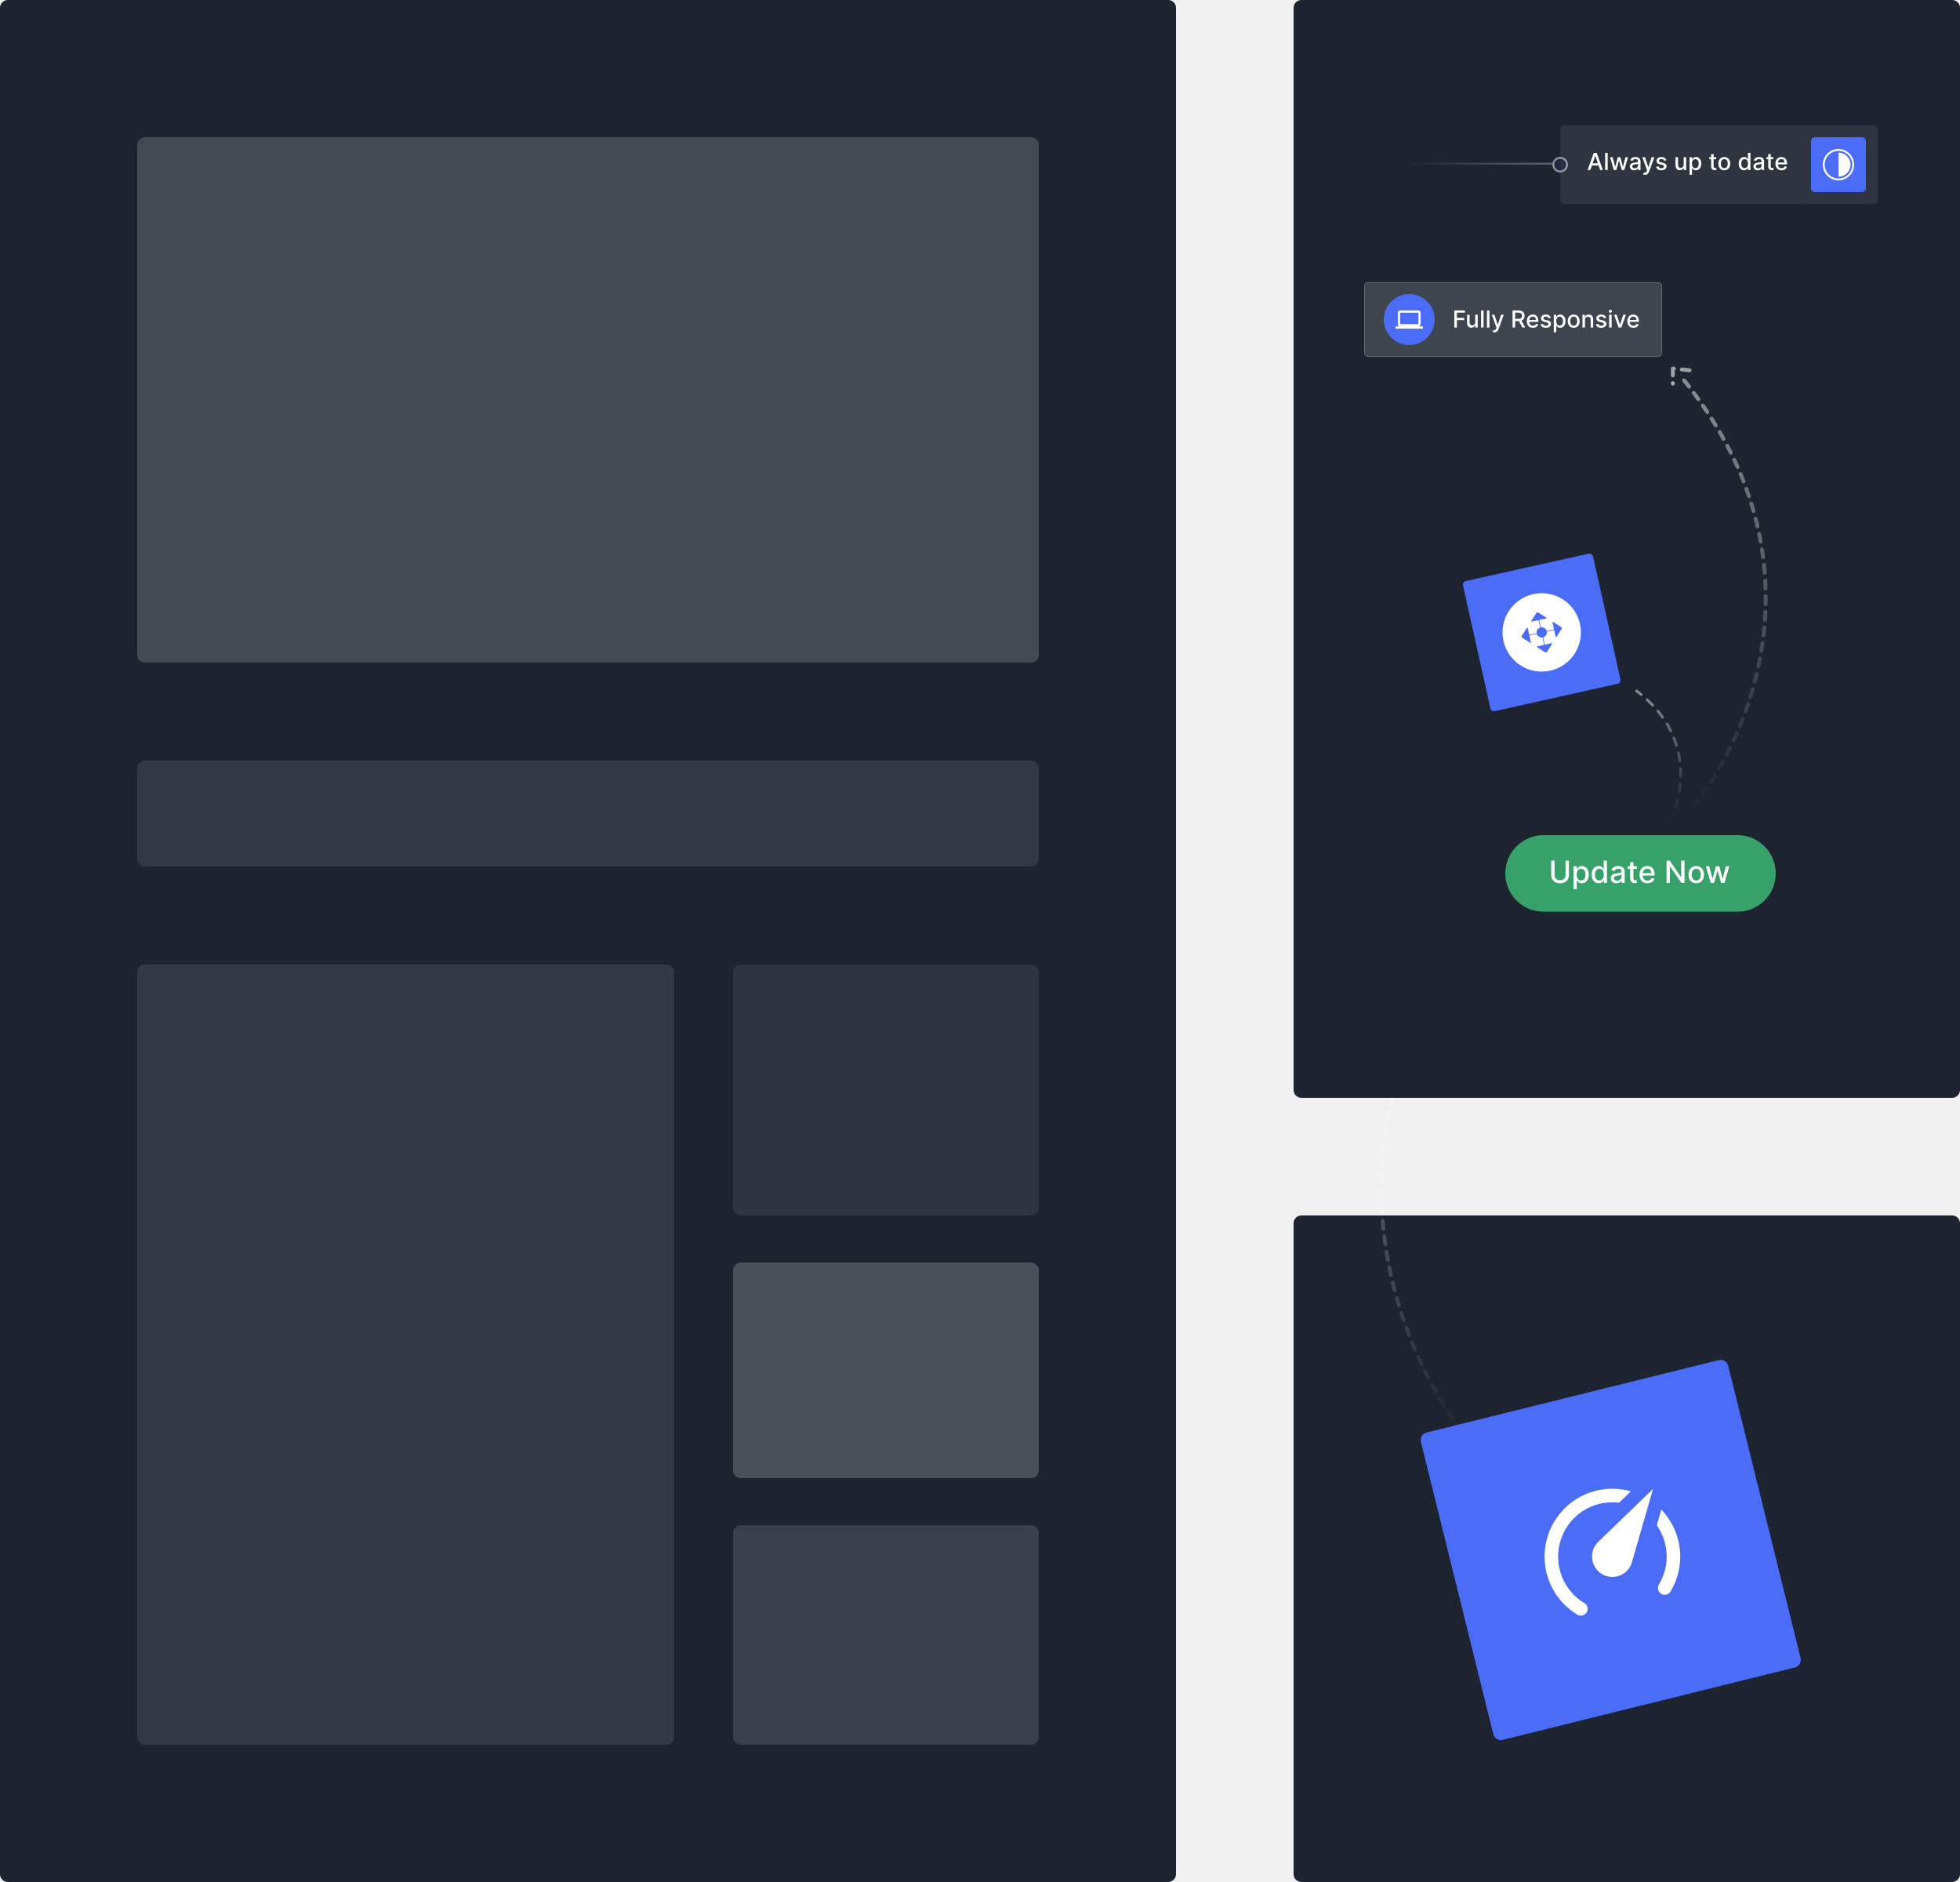
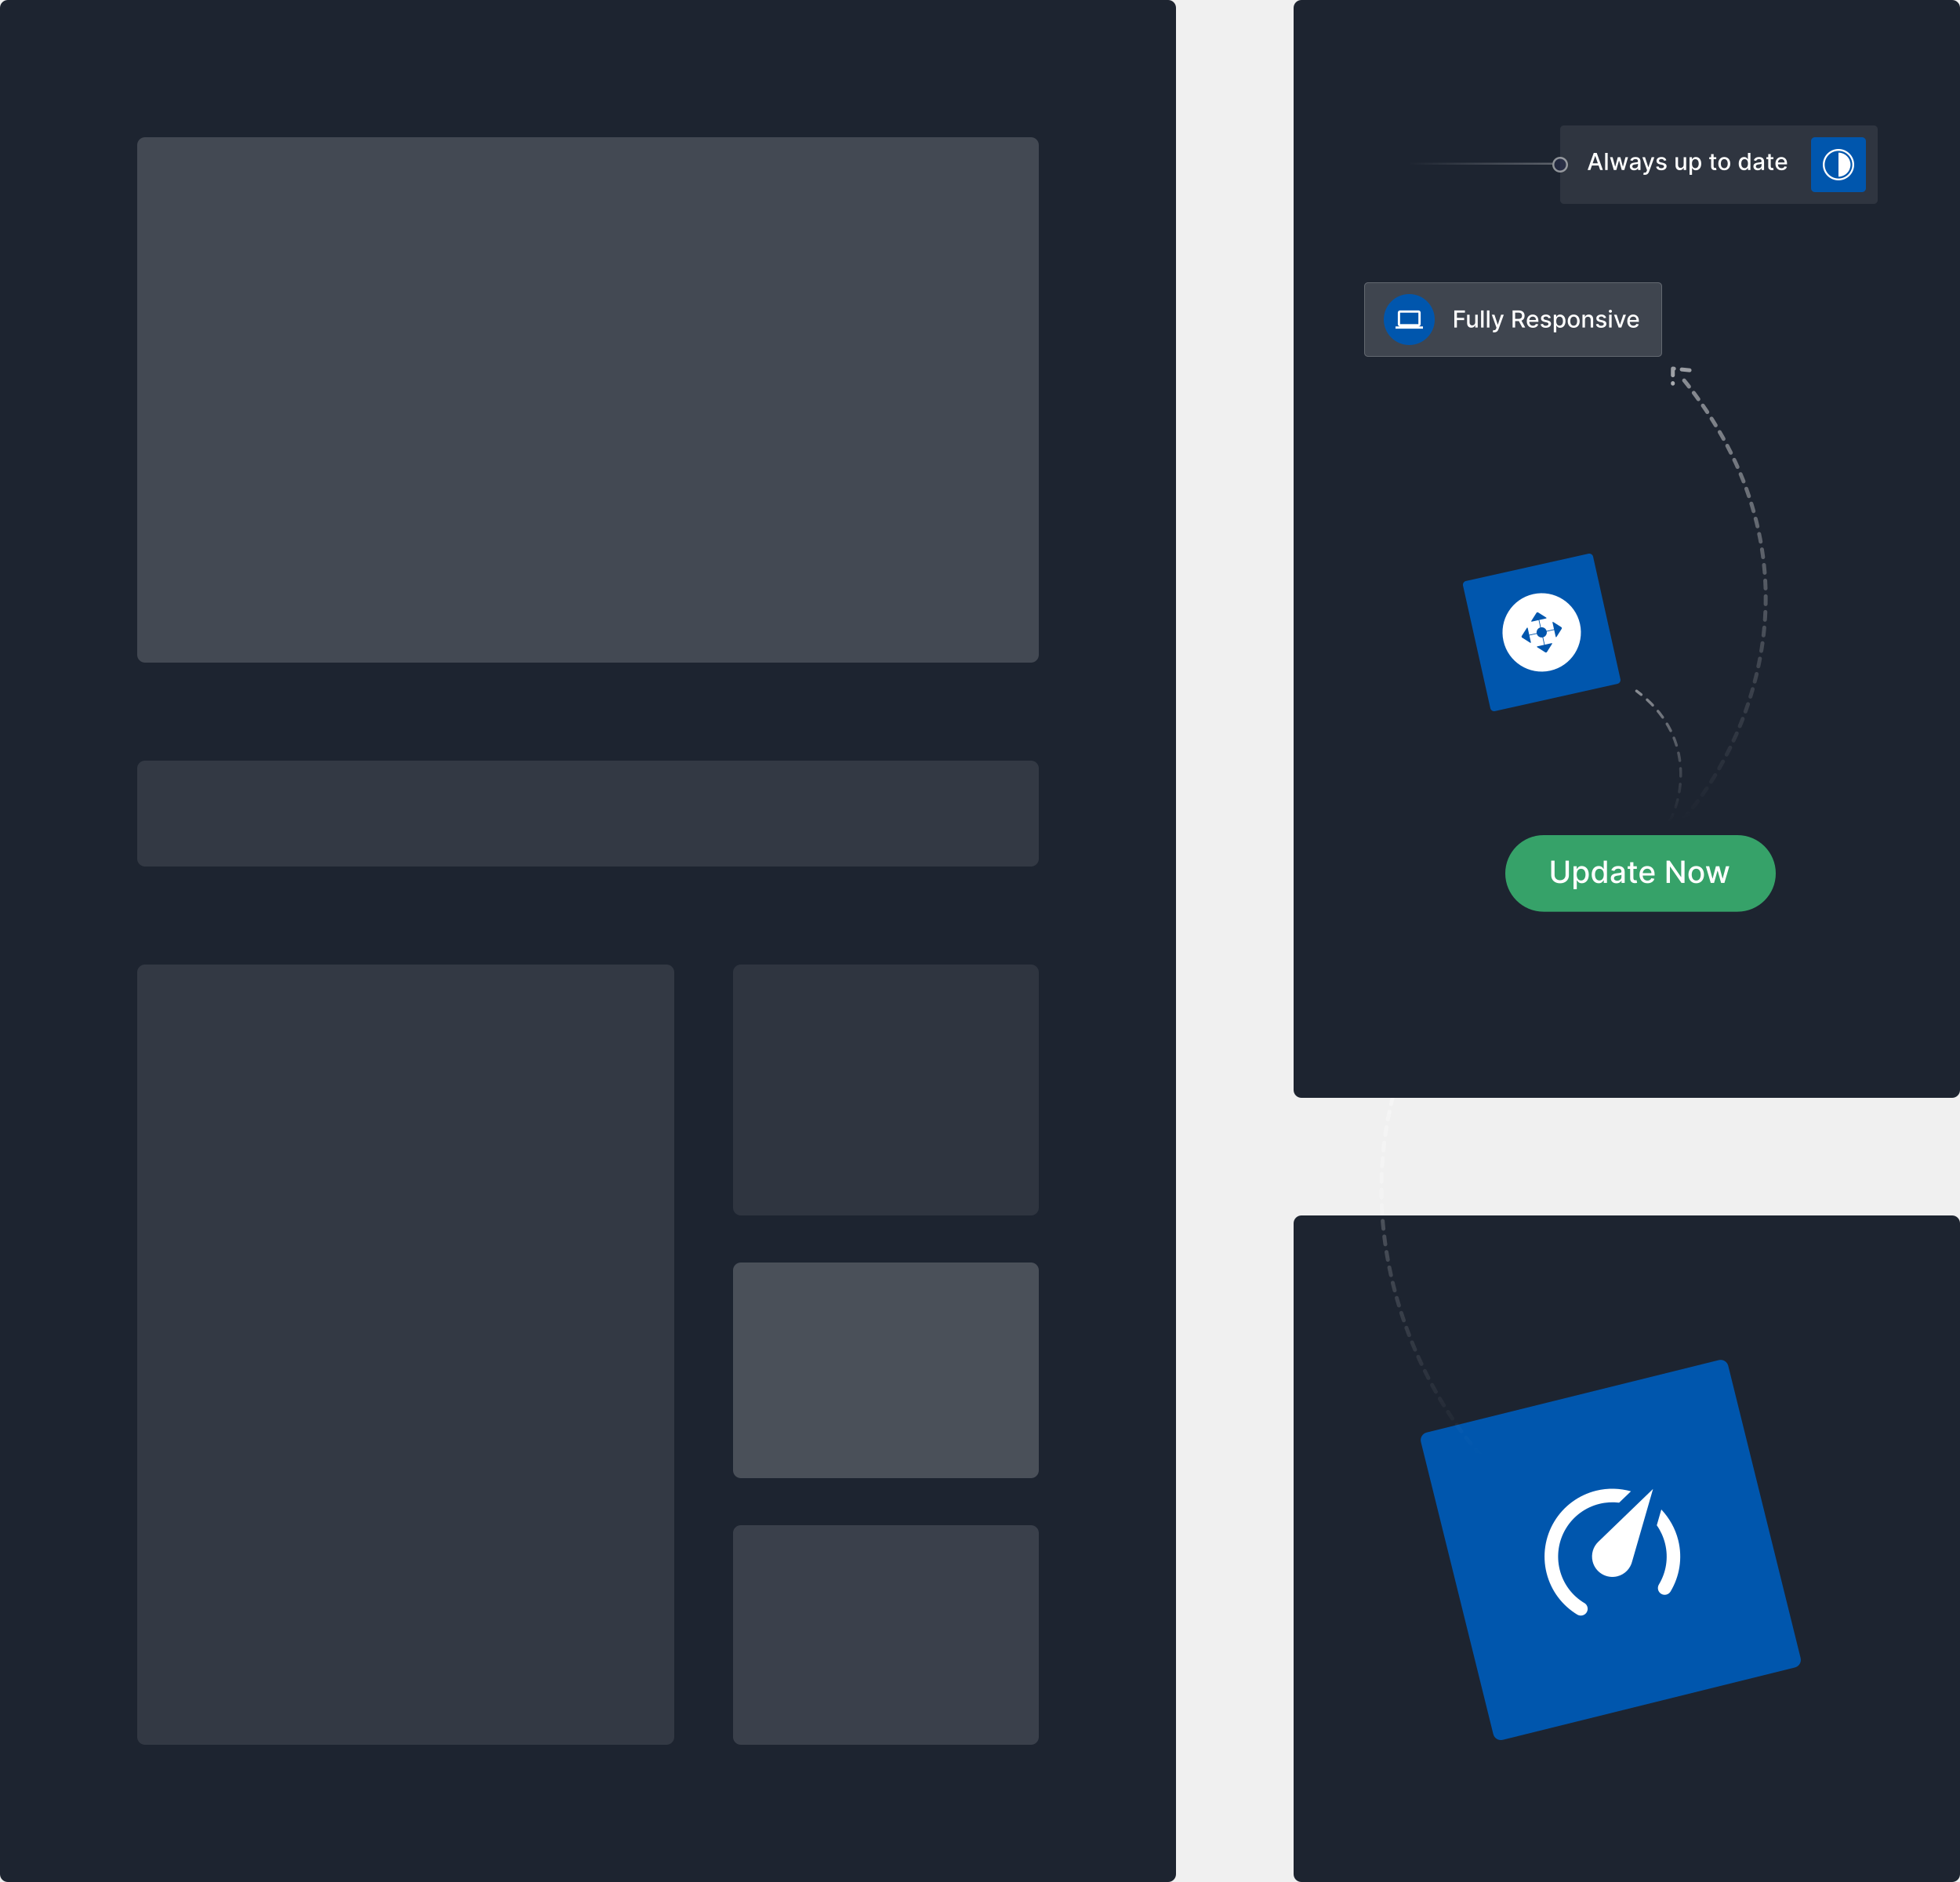
<svg xmlns="http://www.w3.org/2000/svg" width="500" height="480" viewBox="0 0 500 480" fill="none">
  <rect x="330" y="310" width="170" height="170" rx="2" fill="#1D2430" />
-   <rect x="362" y="365.831" width="80.765" height="80.765" rx="2" transform="rotate(-13.9128 362 365.831)" fill="#4A6CF7" />
+   <rect x="362" y="365.831" width="80.765" height="80.765" rx="2" transform="rotate(-13.9128 362 365.831)" fill="#0056ad" />
  <path d="M412.572 402.039C411.235 402.37 409.822 402.156 408.643 401.445C407.464 400.734 406.615 399.584 406.284 398.247C405.818 396.366 406.435 394.466 407.718 393.239L421.691 379.757L416.388 398.152C415.956 400.006 414.538 401.552 412.572 402.039ZM407.162 380.2C410.203 379.447 413.25 379.583 416.061 380.349L413.037 383.256C411.434 383.047 409.675 383.144 407.995 383.56C404.43 384.443 401.363 386.705 399.467 389.85C397.571 392.995 397.002 396.764 397.884 400.328C398.804 404.041 401.131 407.03 404.167 408.846L404.183 408.842C405.001 409.334 405.263 410.393 404.77 411.21C404.277 412.028 403.202 412.294 402.389 411.818C398.595 409.531 395.673 405.797 394.525 401.16C393.421 396.705 394.132 391.994 396.502 388.063C398.873 384.132 402.707 381.304 407.162 380.2ZM428.123 392.838C429.271 397.474 428.43 402.14 426.143 405.934C425.646 406.735 424.587 406.997 423.77 406.504C422.952 406.011 422.69 404.953 423.183 404.135C425.016 401.096 425.683 397.382 424.763 393.67C424.347 391.99 423.612 390.389 422.649 389.023L423.808 384.992C425.826 387.166 427.365 389.78 428.123 392.838Z" fill="white" />
  <rect width="300" height="480" rx="2" fill="#1D2430" />
  <rect x="35" y="35" width="230" height="134" rx="2" fill="white" fill-opacity="0.17" />
  <rect opacity="0.1" x="35" y="194" width="230" height="27" rx="2" fill="white" />
  <rect opacity="0.1" x="35" y="246" width="137" height="199" rx="2" fill="white" />
  <rect opacity="0.08" x="187" y="246" width="78" height="64" rx="2" fill="white" />
  <rect opacity="0.2" x="187" y="322" width="78" height="55" rx="2" fill="white" />
  <rect opacity="0.2" x="187" y="389" width="78" height="56" rx="2" fill="white" fill-opacity="0.65" />
  <path d="M377.795 371.295C358.482 349.772 331.574 292.451 378.448 235.357" stroke="url(#paint0_linear_50_445)" stroke-linecap="round" stroke-linejoin="round" stroke-dasharray="2 2" />
  <path d="M375.753 233.513L380.883 233V237.617" stroke="url(#paint1_linear_50_445)" stroke-linecap="round" stroke-linejoin="round" stroke-dasharray="2 2" />
  <rect x="330" width="170" height="280" rx="2" fill="#1D2430" />
  <rect x="384" y="213" width="69" height="19.528" rx="9.764" fill="#36A269" />
  <path d="M399.37 219.509V223.177C399.37 223.948 398.838 224.502 397.972 224.502C397.109 224.502 396.574 223.948 396.574 223.177V219.509H395.717V223.246C395.717 224.439 396.61 225.285 397.972 225.285C399.334 225.285 400.23 224.439 400.23 223.246V219.509H399.37Z" fill="white" />
  <path d="M401.41 226.788H402.239V224.527H402.289C402.439 224.799 402.744 225.274 403.521 225.274C404.553 225.274 405.302 224.447 405.302 223.068C405.302 221.687 404.541 220.874 403.512 220.874C402.722 220.874 402.436 221.357 402.289 221.62H402.22V220.93H401.41V226.788ZM402.222 223.06C402.222 222.17 402.611 221.579 403.335 221.579C404.087 221.579 404.464 222.214 404.464 223.06C404.464 223.914 404.075 224.566 403.335 224.566C402.622 224.566 402.222 223.956 402.222 223.06Z" fill="white" />
  <path d="M407.826 225.274C408.602 225.274 408.908 224.799 409.057 224.527H409.127V225.19H409.937V219.509H409.107V221.62H409.057C408.908 221.357 408.625 220.874 407.831 220.874C406.802 220.874 406.045 221.687 406.045 223.068C406.045 224.447 406.791 225.274 407.826 225.274ZM408.009 224.566C407.268 224.566 406.883 223.914 406.883 223.06C406.883 222.214 407.26 221.579 408.009 221.579C408.733 221.579 409.121 222.17 409.121 223.06C409.121 223.956 408.725 224.566 408.009 224.566Z" fill="white" />
  <path d="M412.36 225.285C413.065 225.285 413.462 224.927 413.62 224.608H413.653V225.19H414.463V222.361C414.463 221.121 413.487 220.874 412.81 220.874C412.039 220.874 411.329 221.185 411.051 221.962L411.831 222.139C411.953 221.837 412.263 221.545 412.821 221.545C413.356 221.545 413.631 221.826 413.631 222.308V222.328C413.631 222.63 413.32 222.624 412.555 222.713C411.747 222.808 410.921 223.018 410.921 223.986C410.921 224.824 411.55 225.285 412.36 225.285ZM412.541 224.619C412.072 224.619 411.734 224.408 411.734 223.998C411.734 223.554 412.127 223.396 412.607 223.332C412.876 223.296 413.514 223.224 413.634 223.104V223.654C413.634 224.158 413.231 224.619 412.541 224.619Z" fill="white" />
  <path d="M417.557 220.93H416.683V219.909H415.853V220.93H415.229V221.595H415.853V224.111C415.851 224.885 416.442 225.26 417.096 225.246C417.36 225.243 417.537 225.193 417.634 225.157L417.485 224.472C417.429 224.483 417.326 224.508 417.193 224.508C416.924 224.508 416.683 224.419 416.683 223.939V221.595H417.557V220.93Z" fill="white" />
  <path d="M420.265 225.276C421.194 225.276 421.851 224.819 422.04 224.125L421.255 223.984C421.105 224.386 420.745 224.591 420.273 224.591C419.563 224.591 419.086 224.131 419.064 223.31H422.093V223.016C422.093 221.476 421.172 220.874 420.206 220.874C419.019 220.874 418.237 221.778 418.237 223.088C418.237 224.411 419.008 225.276 420.265 225.276ZM419.066 222.688C419.1 222.084 419.538 221.559 420.212 221.559C420.856 221.559 421.277 222.036 421.28 222.688H419.066Z" fill="white" />
  <path d="M429.732 219.509H428.883V223.681H428.83L425.94 219.509H425.147V225.19H426.004V221.024H426.057L428.944 225.19H429.732V219.509Z" fill="white" />
  <path d="M432.71 225.276C433.912 225.276 434.697 224.397 434.697 223.079C434.697 221.753 433.912 220.874 432.71 220.874C431.509 220.874 430.724 221.753 430.724 223.079C430.724 224.397 431.509 225.276 432.71 225.276ZM432.713 224.58C431.928 224.58 431.562 223.895 431.562 223.077C431.562 222.261 431.928 221.568 432.713 221.568C433.493 221.568 433.859 222.261 433.859 223.077C433.859 223.895 433.493 224.58 432.713 224.58Z" fill="white" />
  <path d="M436.416 225.19H437.26L438.125 222.114H438.189L439.054 225.19H439.9L441.151 220.93H440.294L439.465 224.045H439.423L438.591 220.93H437.734L436.896 224.059H436.855L436.02 220.93H435.163L436.416 225.19Z" fill="white" />
  <path d="M429.313 209C445.373 191.102 467.749 143.437 428.77 95.96" stroke="url(#paint2_linear_50_445)" stroke-linecap="round" stroke-linejoin="round" stroke-dasharray="2 2" />
  <path d="M431.011 94.427L426.746 94V97.839" stroke="url(#paint3_linear_50_445)" stroke-linecap="round" stroke-linejoin="round" stroke-dasharray="2 2" />
  <path d="M425.919 209.552C429.35 203.094 432.466 187.389 417.488 176.228" stroke="url(#paint4_linear_50_445)" stroke-width="0.7" stroke-linecap="round" stroke-linejoin="round" stroke-dasharray="2 2" />
  <rect x="348" y="72" width="76" height="19" rx="1" fill="white" fill-opacity="0.15" />
  <rect x="348.1" y="72.1" width="75.8" height="18.8" rx="0.9" stroke="white" stroke-opacity="0.19" stroke-width="0.2" />
  <path d="M371 83.538H371.658V81.636H373.512V81.071H371.658V79.742H373.706V79.175H371V83.538Z" fill="white" />
  <path d="M376.333 82.181C376.335 82.737 375.921 83.001 375.563 83.001C375.169 83.001 374.896 82.716 374.896 82.271V80.266H374.259V82.347C374.259 83.159 374.705 83.581 375.333 83.581C375.825 83.581 376.16 83.321 376.311 82.972H376.345V83.538H376.972V80.266H376.333V82.181Z" fill="white" />
  <path d="M378.465 79.175H377.828V83.538H378.465V79.175Z" fill="white" />
  <path d="M379.959 79.175H379.322V83.538H379.959V79.175Z" fill="white" />
  <path d="M381.219 84.766C381.745 84.766 382.077 84.491 382.267 83.975L383.62 80.272L382.932 80.266L382.103 82.805H382.069L381.24 80.266H380.558L381.756 83.581L381.677 83.798C381.515 84.233 381.287 84.269 380.938 84.173L380.784 84.695C380.861 84.729 381.027 84.766 381.219 84.766Z" fill="white" />
  <path d="M385.859 83.538H386.518V81.887H387.413C387.428 81.887 387.44 81.887 387.455 81.887L388.342 83.538H389.092L388.124 81.772C388.659 81.574 388.925 81.129 388.925 80.543C388.925 79.739 388.427 79.175 387.415 79.175H385.859V83.538ZM386.518 81.32V79.739H387.344C387.994 79.739 388.263 80.048 388.263 80.543C388.263 81.035 387.994 81.32 387.353 81.32H386.518Z" fill="white" />
  <path d="M391.045 83.604C391.759 83.604 392.264 83.253 392.409 82.72L391.806 82.612C391.691 82.921 391.414 83.078 391.051 83.078C390.506 83.078 390.139 82.724 390.122 82.094H392.449V81.868C392.449 80.685 391.742 80.223 391 80.223C390.088 80.223 389.487 80.918 389.487 81.923C389.487 82.94 390.08 83.604 391.045 83.604ZM390.124 81.617C390.15 81.152 390.487 80.749 391.004 80.749C391.499 80.749 391.823 81.116 391.825 81.617H390.124Z" fill="white" />
  <path d="M395.608 81.065C395.476 80.555 395.078 80.223 394.37 80.223C393.631 80.223 393.107 80.613 393.107 81.192C393.107 81.657 393.388 81.966 394.002 82.102L394.556 82.224C394.871 82.294 395.018 82.435 395.018 82.639C395.018 82.893 394.748 83.091 394.33 83.091C393.949 83.091 393.703 82.927 393.627 82.605L393.011 82.699C393.118 83.278 393.599 83.604 394.334 83.604C395.125 83.604 395.672 83.185 395.672 82.592C395.672 82.13 395.378 81.844 394.777 81.706L394.257 81.587C393.897 81.501 393.742 81.38 393.744 81.158C393.742 80.907 394.015 80.728 394.377 80.728C394.773 80.728 394.956 80.947 395.031 81.167L395.608 81.065Z" fill="white" />
  <path d="M396.373 84.766H397.01V83.029H397.048C397.163 83.238 397.398 83.602 397.994 83.602C398.787 83.602 399.362 82.967 399.362 81.908C399.362 80.847 398.778 80.223 397.988 80.223C397.381 80.223 397.161 80.594 397.048 80.796H396.995V80.266H396.373V84.766ZM396.997 81.902C396.997 81.218 397.295 80.764 397.851 80.764C398.429 80.764 398.719 81.252 398.719 81.902C398.719 82.558 398.42 83.059 397.851 83.059C397.304 83.059 396.997 82.59 396.997 81.902Z" fill="white" />
  <path d="M401.454 83.604C402.377 83.604 402.98 82.929 402.98 81.917C402.98 80.898 402.377 80.223 401.454 80.223C400.532 80.223 399.929 80.898 399.929 81.917C399.929 82.929 400.532 83.604 401.454 83.604ZM401.456 83.07C400.854 83.07 400.572 82.543 400.572 81.915C400.572 81.288 400.854 80.756 401.456 80.756C402.055 80.756 402.336 81.288 402.336 81.915C402.336 82.543 402.055 83.07 401.456 83.07Z" fill="white" />
  <path d="M404.328 81.595C404.328 81.073 404.648 80.775 405.091 80.775C405.523 80.775 405.786 81.058 405.786 81.533V83.538H406.423V81.457C406.423 80.647 405.977 80.223 405.308 80.223C404.816 80.223 404.494 80.451 404.343 80.798H404.303V80.266H403.691V83.538H404.328V81.595Z" fill="white" />
  <path d="M409.729 81.065C409.597 80.555 409.199 80.223 408.491 80.223C407.752 80.223 407.228 80.613 407.228 81.192C407.228 81.657 407.509 81.966 408.123 82.102L408.677 82.224C408.992 82.294 409.139 82.435 409.139 82.639C409.139 82.893 408.869 83.091 408.451 83.091C408.07 83.091 407.825 82.927 407.748 82.605L407.132 82.699C407.239 83.278 407.72 83.604 408.455 83.604C409.246 83.604 409.793 83.185 409.793 82.592C409.793 82.13 409.499 81.844 408.898 81.706L408.379 81.587C408.018 81.501 407.863 81.38 407.865 81.158C407.863 80.907 408.136 80.728 408.498 80.728C408.894 80.728 409.077 80.947 409.152 81.167L409.729 81.065Z" fill="white" />
  <path d="M410.494 83.538H411.131V80.266H410.494V83.538ZM410.816 79.761C411.035 79.761 411.218 79.59 411.218 79.381C411.218 79.173 411.035 79 410.816 79C410.594 79 410.413 79.173 410.413 79.381C410.413 79.59 410.594 79.761 410.816 79.761Z" fill="white" />
  <path d="M414.788 80.266H414.104L413.277 82.784H413.243L412.414 80.266H411.73L412.919 83.538H413.601L414.788 80.266Z" fill="white" />
  <path d="M416.68 83.604C417.393 83.604 417.898 83.253 418.043 82.72L417.44 82.612C417.325 82.921 417.048 83.078 416.686 83.078C416.141 83.078 415.774 82.724 415.757 82.094H418.084V81.868C418.084 80.685 417.376 80.223 416.635 80.223C415.723 80.223 415.122 80.918 415.122 81.923C415.122 82.94 415.714 83.604 416.68 83.604ZM415.759 81.617C415.785 81.152 416.121 80.749 416.639 80.749C417.134 80.749 417.457 81.116 417.46 81.617H415.759Z" fill="white" />
-   <circle cx="359.5" cy="81.5" r="6.5" fill="#4A6CF7" />
+   <circle cx="359.5" cy="81.5" r="6.5" fill="#0056ad" />
  <path d="M357.167 79.75H361.833V82.667H357.167V79.75ZM361.833 83.25C361.988 83.25 362.136 83.189 362.246 83.079C362.355 82.97 362.417 82.821 362.417 82.667V79.75C362.417 79.426 362.154 79.167 361.833 79.167H357.167C356.843 79.167 356.583 79.426 356.583 79.75V82.667C356.583 82.821 356.645 82.97 356.754 83.079C356.864 83.189 357.012 83.25 357.167 83.25H356V83.833H363V83.25H361.833Z" fill="white" />
-   <rect x="373" y="148.4" width="34" height="34" rx="1" transform="rotate(-12.5713 373 148.4)" fill="#4A6CF7" />
+   <rect x="373" y="148.4" width="34" height="34" rx="1" transform="rotate(-12.5713 373 148.4)" fill="#0056ad" />
  <circle cx="393.293" cy="161.293" r="10" transform="rotate(-12.5713 393.293 161.293)" fill="white" />
  <g clip-path="url(#clip0_50_445)">
-     <path d="M398.281 159.94L396.256 158.654C396.106 158.558 396.015 158.621 396.054 158.796L396.433 160.496L394.539 160.919C394.355 160.293 393.738 159.901 393.094 160L392.675 158.119L394.375 157.74C394.55 157.701 394.569 157.593 394.418 157.497L392.393 156.21C392.242 156.115 392.043 156.159 391.948 156.309L390.661 158.335C390.565 158.485 390.629 158.576 390.803 158.537L392.504 158.158L392.923 160.037C392.298 160.222 391.905 160.838 392.005 161.483L390.111 161.905L389.732 160.206C389.693 160.031 389.584 160.012 389.489 160.163L388.202 162.188C388.106 162.338 388.151 162.538 388.301 162.633L390.326 163.92C390.477 164.015 390.567 163.952 390.528 163.778L390.149 162.076L392.04 161.654C392.225 162.279 392.842 162.672 393.486 162.572L393.908 164.464L392.208 164.843C392.034 164.882 392.015 164.991 392.165 165.086L394.191 166.373C394.341 166.468 394.54 166.424 394.636 166.274L395.923 164.248C396.018 164.098 395.955 164.007 395.78 164.046L394.082 164.425L393.661 162.536C394.286 162.351 394.678 161.735 394.579 161.091L396.471 160.669L396.85 162.369C396.889 162.544 396.997 162.563 397.093 162.412L398.38 160.387C398.476 160.236 398.432 160.036 398.281 159.94Z" fill="#4A6CF7" />
+     <path d="M398.281 159.94L396.256 158.654C396.106 158.558 396.015 158.621 396.054 158.796L396.433 160.496L394.539 160.919C394.355 160.293 393.738 159.901 393.094 160L392.675 158.119L394.375 157.74C394.55 157.701 394.569 157.593 394.418 157.497L392.393 156.21C392.242 156.115 392.043 156.159 391.948 156.309L390.661 158.335C390.565 158.485 390.629 158.576 390.803 158.537L392.504 158.158L392.923 160.037C392.298 160.222 391.905 160.838 392.005 161.483L390.111 161.905L389.732 160.206C389.693 160.031 389.584 160.012 389.489 160.163L388.202 162.188C388.106 162.338 388.151 162.538 388.301 162.633L390.326 163.92C390.477 164.015 390.567 163.952 390.528 163.778L390.149 162.076L392.04 161.654C392.225 162.279 392.842 162.672 393.486 162.572L393.908 164.464L392.208 164.843C392.034 164.882 392.015 164.991 392.165 165.086L394.191 166.373C394.341 166.468 394.54 166.424 394.636 166.274L395.923 164.248C396.018 164.098 395.955 164.007 395.78 164.046L394.082 164.425L393.661 162.536C394.286 162.351 394.678 161.735 394.579 161.091L396.471 160.669L396.85 162.369C396.889 162.544 396.997 162.563 397.093 162.412L398.38 160.387C398.476 160.236 398.432 160.036 398.281 159.94Z" fill="#0056ad" />
  </g>
  <g opacity="0.08">
    <rect x="398" y="32" width="81" height="20" rx="1" fill="white" />
    <rect x="398.1" y="32.1" width="80.8" height="19.8" rx="0.9" stroke="white" stroke-opacity="0.19" stroke-width="0.2" />
  </g>
-   <rect x="462" y="35" width="14" height="14" rx="1" fill="#4A6CF7" />
+   <rect x="462" y="35" width="14" height="14" rx="1" fill="#0056ad" />
  <path d="M468.998 38C466.791 38 465 39.791 465 41.998C465 44.209 466.791 46 468.998 46C471.209 46 473 44.209 473 41.998C473 39.791 471.209 38 468.998 38ZM469 45.524C467.054 45.524 465.476 43.946 465.476 42C465.476 40.054 467.054 38.476 469 38.476C470.946 38.476 472.524 40.054 472.524 42C472.524 43.946 470.946 45.524 469 45.524ZM469 38.928V45.069C470.694 45.069 472.071 43.692 472.071 41.998C472.071 40.308 470.694 38.928 469 38.928Z" fill="white" />
  <path d="M405.699 43.364L406.099 42.209H407.804L408.202 43.364H408.901L407.331 39H406.57L405 43.364H405.699ZM406.291 41.655L406.935 39.793H406.969L407.612 41.655H406.291Z" fill="white" />
  <path d="M410.117 39H409.48V43.364H410.117V39Z" fill="white" />
  <path d="M411.684 43.364H412.332L412.996 41.001H413.045L413.71 43.364H414.36L415.321 40.091H414.663L414.026 42.484H413.994L413.354 40.091H412.696L412.053 42.494H412.021L411.379 40.091H410.721L411.684 43.364Z" fill="white" />
  <path d="M416.878 43.436C417.419 43.436 417.724 43.161 417.845 42.916H417.871V43.364H418.493V41.19C418.493 40.238 417.743 40.048 417.223 40.048C416.631 40.048 416.085 40.287 415.872 40.883L416.471 41.02C416.565 40.788 416.803 40.564 417.232 40.564C417.643 40.564 417.854 40.779 417.854 41.15V41.165C417.854 41.397 417.615 41.393 417.027 41.461C416.407 41.533 415.772 41.695 415.772 42.439C415.772 43.082 416.256 43.436 416.878 43.436ZM417.017 42.925C416.656 42.925 416.396 42.763 416.396 42.447C416.396 42.106 416.699 41.985 417.068 41.936C417.274 41.908 417.764 41.853 417.856 41.761V42.183C417.856 42.571 417.547 42.925 417.017 42.925Z" fill="white" />
  <path d="M419.627 44.591C420.153 44.591 420.486 44.316 420.675 43.8L422.028 40.097L421.34 40.091L420.511 42.631H420.477L419.648 40.091H418.967L420.164 43.406L420.085 43.624C419.923 44.058 419.695 44.094 419.346 43.999L419.192 44.521C419.269 44.555 419.435 44.591 419.627 44.591Z" fill="white" />
  <path d="M425.081 40.89C424.949 40.381 424.551 40.048 423.843 40.048C423.104 40.048 422.58 40.438 422.58 41.018C422.58 41.482 422.861 41.791 423.475 41.928L424.029 42.049C424.344 42.119 424.491 42.26 424.491 42.465C424.491 42.718 424.22 42.916 423.803 42.916C423.421 42.916 423.176 42.752 423.1 42.43L422.484 42.524C422.59 43.104 423.072 43.43 423.807 43.43C424.597 43.43 425.145 43.01 425.145 42.418C425.145 41.955 424.851 41.67 424.25 41.531L423.73 41.412C423.37 41.327 423.215 41.205 423.217 40.984C423.215 40.732 423.487 40.553 423.85 40.553C424.246 40.553 424.429 40.773 424.504 40.992L425.081 40.89Z" fill="white" />
  <path d="M429.507 42.006C429.509 42.562 429.095 42.827 428.737 42.827C428.343 42.827 428.07 42.541 428.07 42.096V40.091H427.433V42.173C427.433 42.984 427.879 43.406 428.507 43.406C428.999 43.406 429.334 43.146 429.485 42.797H429.519V43.364H430.146V40.091H429.507V42.006Z" fill="white" />
  <path d="M431.002 44.591H431.639V42.854H431.677C431.792 43.063 432.027 43.428 432.623 43.428C433.416 43.428 433.991 42.793 433.991 41.734C433.991 40.673 433.407 40.048 432.617 40.048C432.01 40.048 431.79 40.419 431.677 40.621H431.624V40.091H431.002V44.591ZM431.626 41.727C431.626 41.043 431.924 40.59 432.48 40.59C433.058 40.59 433.348 41.077 433.348 41.727C433.348 42.383 433.049 42.884 432.48 42.884C431.933 42.884 431.626 42.416 431.626 41.727Z" fill="white" />
  <path d="M437.82 40.091H437.149V39.307H436.512V40.091H436.033V40.602H436.512V42.535C436.51 43.129 436.964 43.417 437.467 43.406C437.669 43.404 437.806 43.366 437.88 43.338L437.765 42.812C437.722 42.82 437.644 42.84 437.541 42.84C437.335 42.84 437.149 42.771 437.149 42.403V40.602H437.82V40.091Z" fill="white" />
  <path d="M439.869 43.43C440.791 43.43 441.394 42.754 441.394 41.742C441.394 40.724 440.791 40.048 439.869 40.048C438.946 40.048 438.343 40.724 438.343 41.742C438.343 42.754 438.946 43.43 439.869 43.43ZM439.871 42.895C439.268 42.895 438.987 42.369 438.987 41.74C438.987 41.114 439.268 40.581 439.871 40.581C440.469 40.581 440.751 41.114 440.751 41.74C440.751 42.369 440.469 42.895 439.871 42.895Z" fill="white" />
  <path d="M444.918 43.428C445.515 43.428 445.749 43.063 445.864 42.854H445.918V43.364H446.54V39H445.903V40.621H445.864C445.749 40.419 445.532 40.048 444.923 40.048C444.132 40.048 443.55 40.673 443.55 41.734C443.55 42.793 444.124 43.428 444.918 43.428ZM445.059 42.884C444.49 42.884 444.194 42.383 444.194 41.727C444.194 41.077 444.484 40.59 445.059 40.59C445.615 40.59 445.913 41.043 445.913 41.727C445.913 42.416 445.609 42.884 445.059 42.884Z" fill="white" />
  <path d="M448.401 43.436C448.943 43.436 449.247 43.161 449.369 42.916H449.394V43.364H450.017V41.19C450.017 40.238 449.267 40.048 448.747 40.048C448.154 40.048 447.609 40.287 447.396 40.883L447.994 41.02C448.088 40.788 448.327 40.564 448.755 40.564C449.166 40.564 449.377 40.779 449.377 41.15V41.165C449.377 41.397 449.139 41.393 448.551 41.461C447.931 41.533 447.296 41.695 447.296 42.439C447.296 43.082 447.779 43.436 448.401 43.436ZM448.54 42.925C448.18 42.925 447.92 42.763 447.92 42.447C447.92 42.106 448.222 41.985 448.591 41.936C448.798 41.908 449.288 41.853 449.379 41.761V42.183C449.379 42.571 449.07 42.925 448.54 42.925Z" fill="white" />
  <path d="M452.393 40.091H451.722V39.307H451.085V40.091H450.605V40.602H451.085V42.535C451.082 43.129 451.536 43.417 452.039 43.406C452.241 43.404 452.378 43.366 452.452 43.338L452.337 42.812C452.295 42.82 452.216 42.84 452.114 42.84C451.907 42.84 451.722 42.771 451.722 42.403V40.602H452.393V40.091Z" fill="white" />
  <path d="M454.473 43.43C455.187 43.43 455.692 43.078 455.836 42.545L455.233 42.437C455.118 42.746 454.841 42.903 454.479 42.903C453.934 42.903 453.567 42.55 453.55 41.919H455.877V41.693C455.877 40.511 455.17 40.048 454.428 40.048C453.516 40.048 452.915 40.743 452.915 41.749C452.915 42.765 453.508 43.43 454.473 43.43ZM453.552 41.442C453.578 40.977 453.915 40.575 454.432 40.575C454.927 40.575 455.251 40.941 455.253 41.442H453.552Z" fill="white" />
  <circle opacity="0.5" cx="398" cy="42" r="1.75" fill="#282C4D" stroke="white" stroke-width="0.5" />
  <line x1="347" y1="41.75" x2="396" y2="41.75" stroke="url(#paint5_linear_50_445)" stroke-width="0.5" />
  <defs>
    <linearGradient id="paint0_linear_50_445" x1="374.3" y1="234.975" x2="361.897" y2="369.833" gradientUnits="userSpaceOnUse">
      <stop stop-color="white" stop-opacity="0.48" />
      <stop offset="1" stop-color="white" stop-opacity="0" />
    </linearGradient>
    <linearGradient id="paint1_linear_50_445" x1="378.318" y1="233" x2="378.318" y2="237.617" gradientUnits="userSpaceOnUse">
      <stop stop-color="white" stop-opacity="0.55" />
      <stop offset="1" stop-color="white" stop-opacity="0.62" />
    </linearGradient>
    <linearGradient id="paint2_linear_50_445" x1="432.22" y1="95.642" x2="442.533" y2="207.784" gradientUnits="userSpaceOnUse">
      <stop stop-color="white" stop-opacity="0.48" />
      <stop offset="1" stop-color="white" stop-opacity="0" />
    </linearGradient>
    <linearGradient id="paint3_linear_50_445" x1="428.878" y1="94" x2="428.878" y2="97.839" gradientUnits="userSpaceOnUse">
      <stop stop-color="white" stop-opacity="0.55" />
      <stop offset="1" stop-color="white" stop-opacity="0.62" />
    </linearGradient>
    <linearGradient id="paint4_linear_50_445" x1="418.483" y1="175.882" x2="429.732" y2="208.225" gradientUnits="userSpaceOnUse">
      <stop stop-color="white" stop-opacity="0.48" />
      <stop offset="1" stop-color="white" stop-opacity="0" />
    </linearGradient>
    <linearGradient id="paint5_linear_50_445" x1="396" y1="42" x2="359.25" y2="42" gradientUnits="userSpaceOnUse">
      <stop stop-color="white" stop-opacity="0.28" />
      <stop offset="1" stop-color="white" stop-opacity="0" />
    </linearGradient>
    <clipPath id="clip0_50_445">
      <rect width="12" height="12" fill="white" transform="translate(386.13 156.742) rotate(-12.5713)" />
    </clipPath>
  </defs>
</svg>
